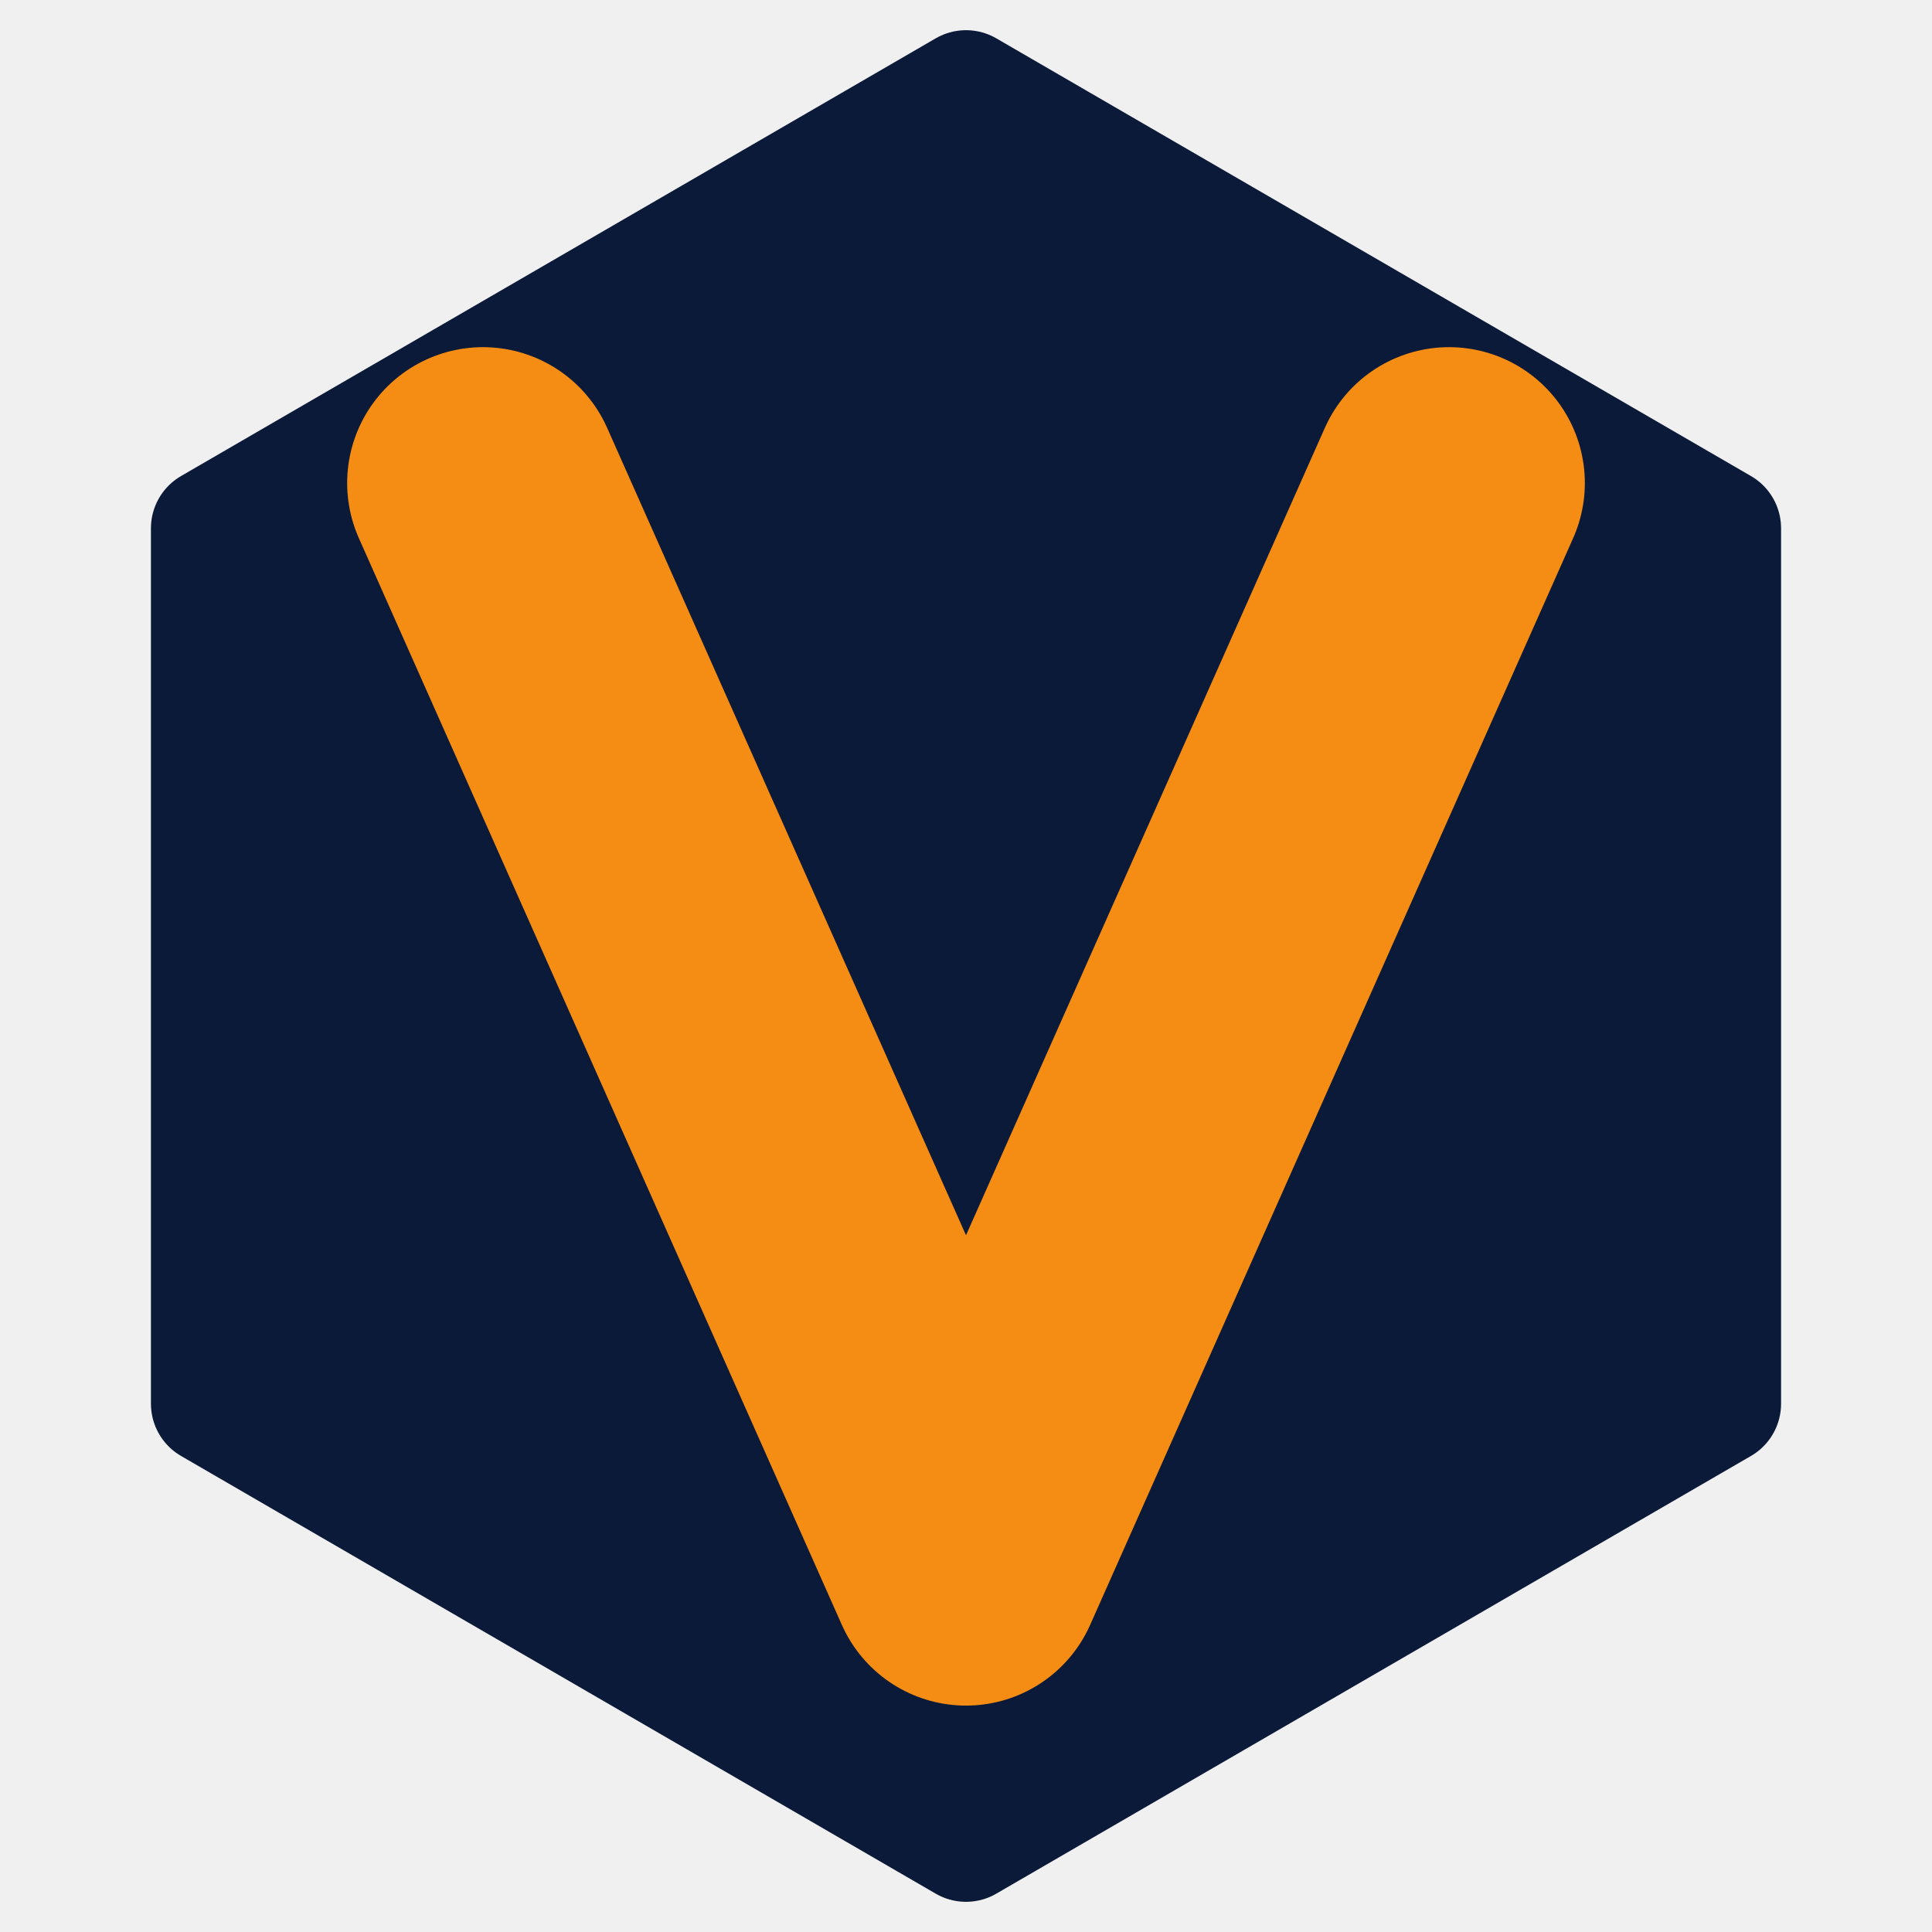
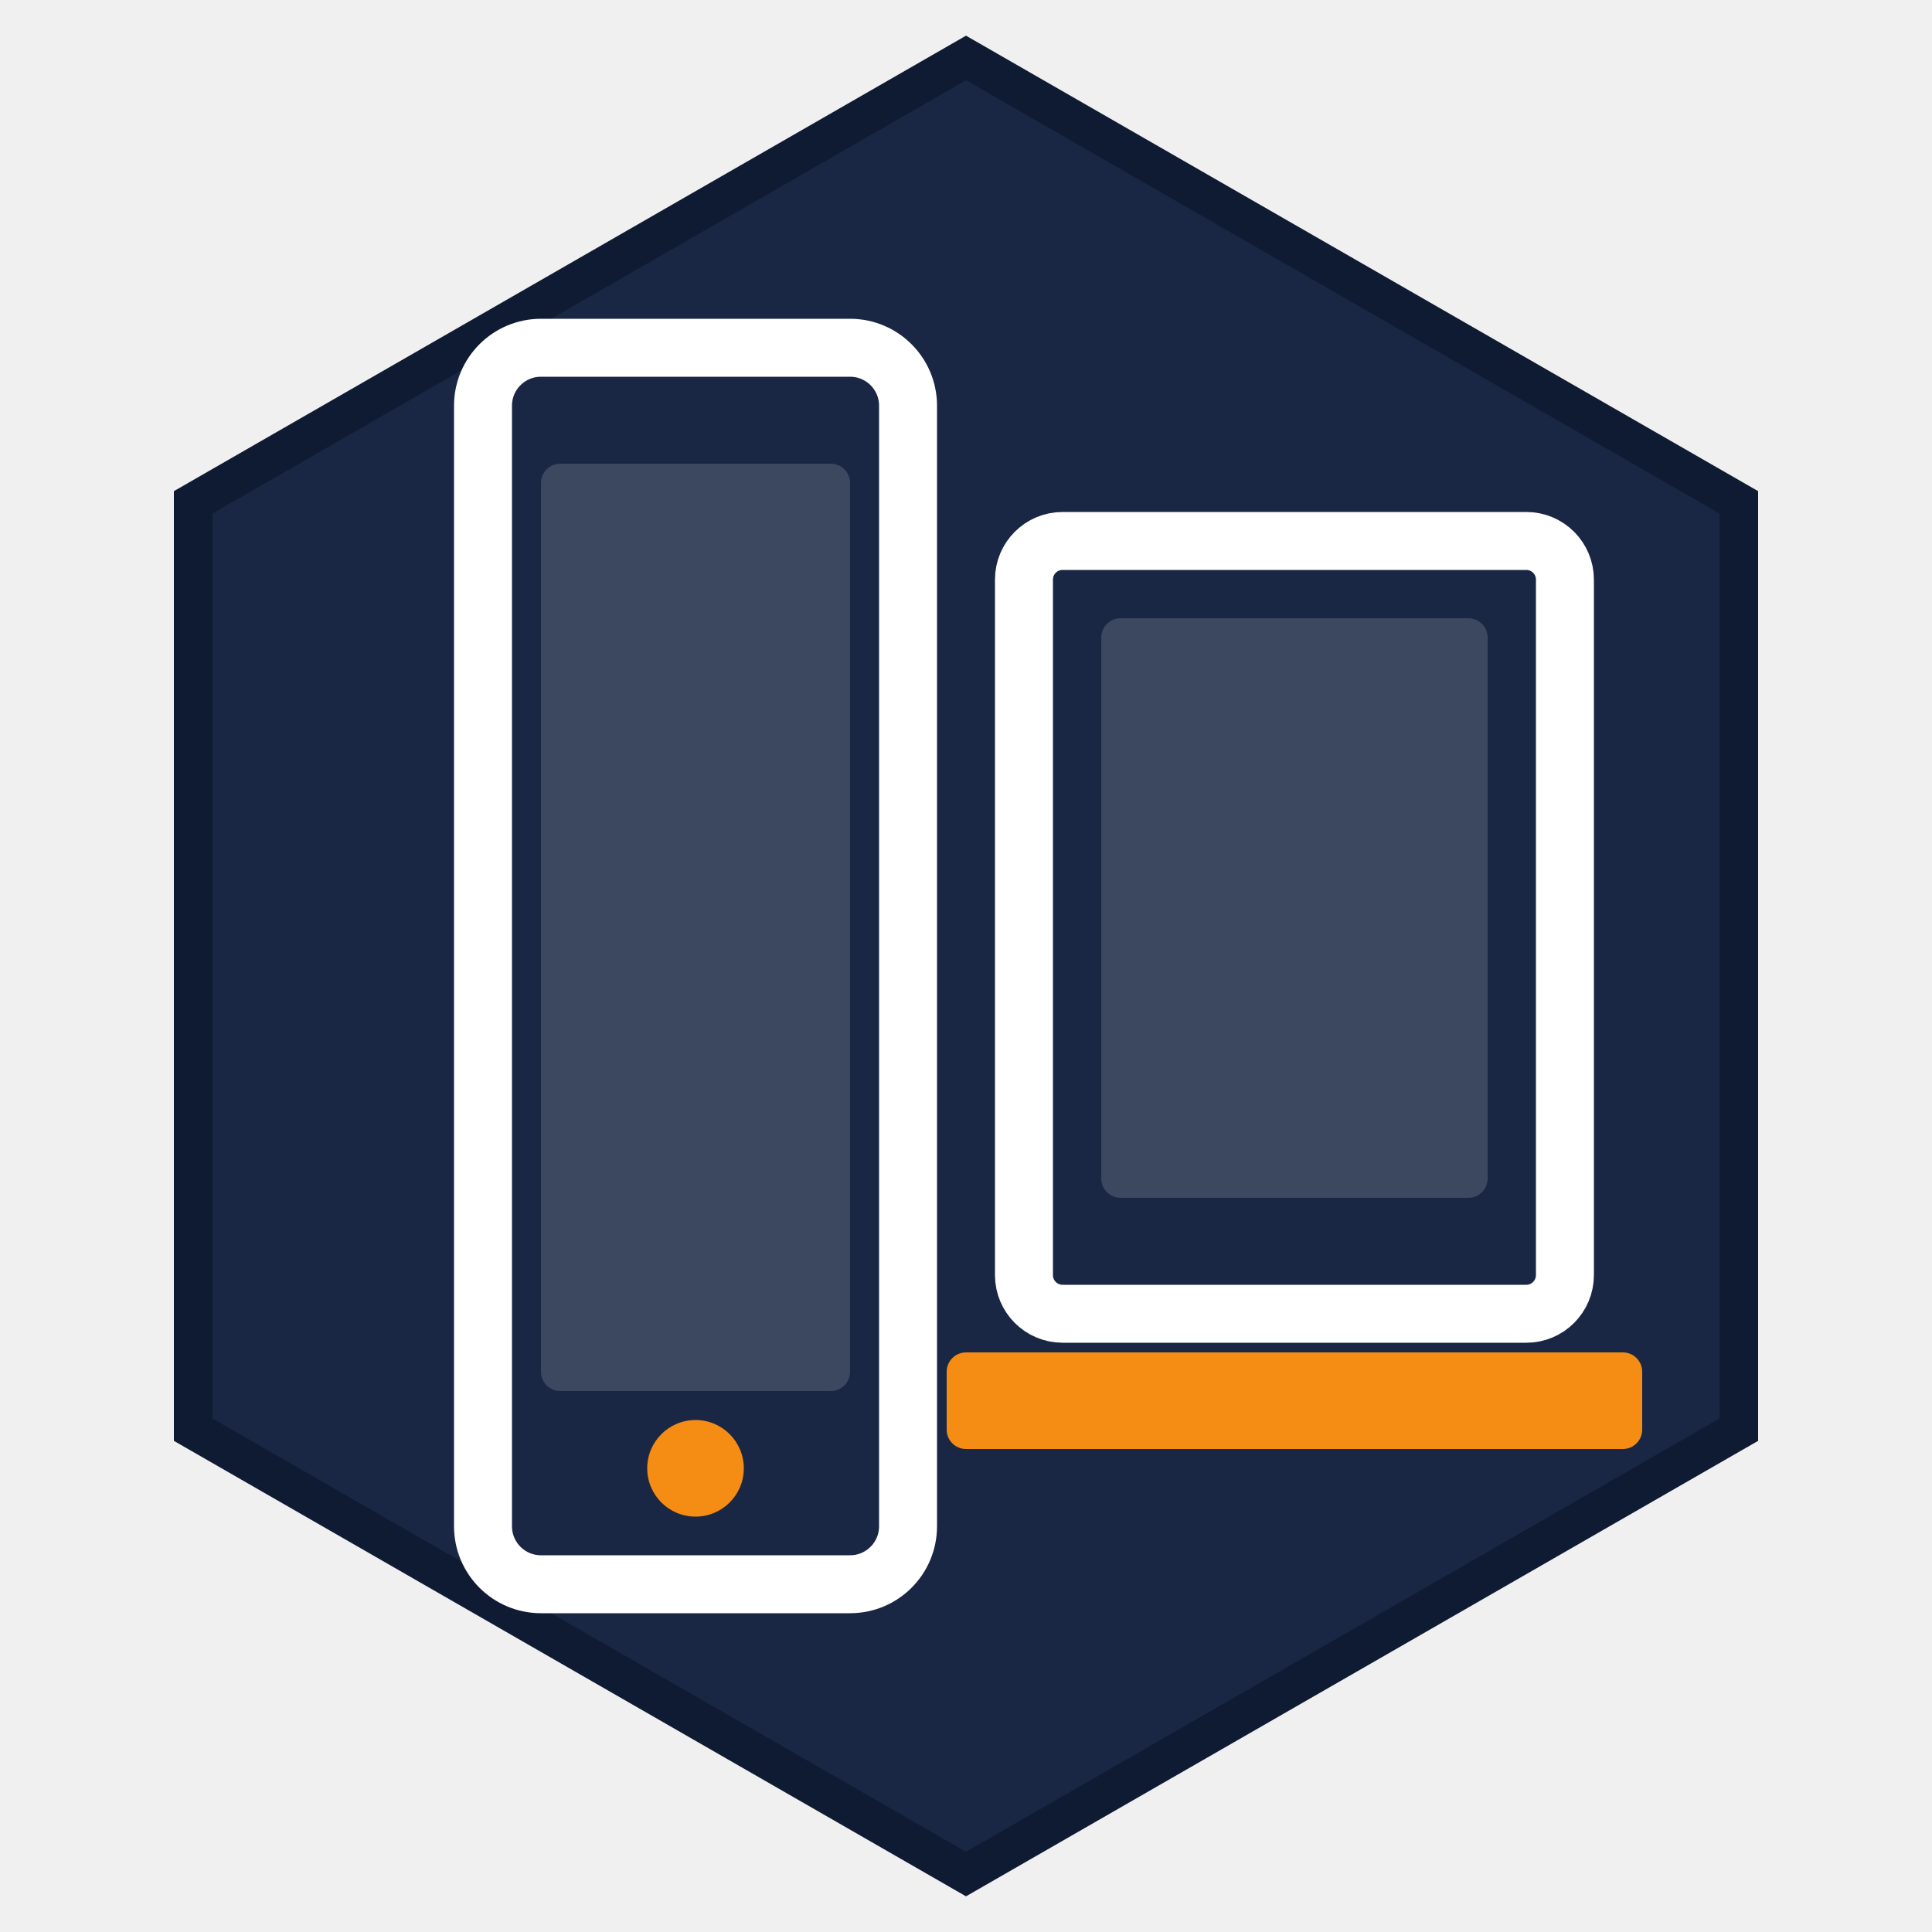
- <svg xmlns="http://www.w3.org/2000/svg" viewBox="0 0 64 64">
-   <polygon points="32 3 57 17.5 57 46.5 32 61 7 46.5 7 17.5" fill="#0b1a38" stroke="#0b1a38" stroke-width="4" stroke-linejoin="round" />
-   <path d="M16 16 L32 52 L48 16" fill="none" stroke="#f58c14" stroke-width="9" stroke-linecap="round" stroke-linejoin="round" />
+ <svg xmlns="http://www.w3.org/2000/svg" viewBox="0 0 100 100">
+   <polygon points="50,3 90,26 90,74 50,97 10,74 10,26" fill="#1a2744" stroke="#0f1b33" stroke-width="2" />
+   <rect x="25" y="18" width="22" height="64" rx="3" fill="none" stroke="#ffffff" stroke-width="3" />
+   <rect x="28" y="24" width="16" height="48" rx="1" fill="#ffffff" opacity="0.15" />
+   <circle cx="36" cy="76" r="2.5" fill="#f58c14" />
+   <rect x="53" y="28" width="28" height="40" rx="2" fill="none" stroke="#ffffff" stroke-width="3" />
+   <rect x="57" y="32" width="20" height="30" rx="1" fill="#ffffff" opacity="0.15" />
+   <rect x="49" y="70" width="36" height="5" rx="1" fill="#f58c14" />
</svg>
